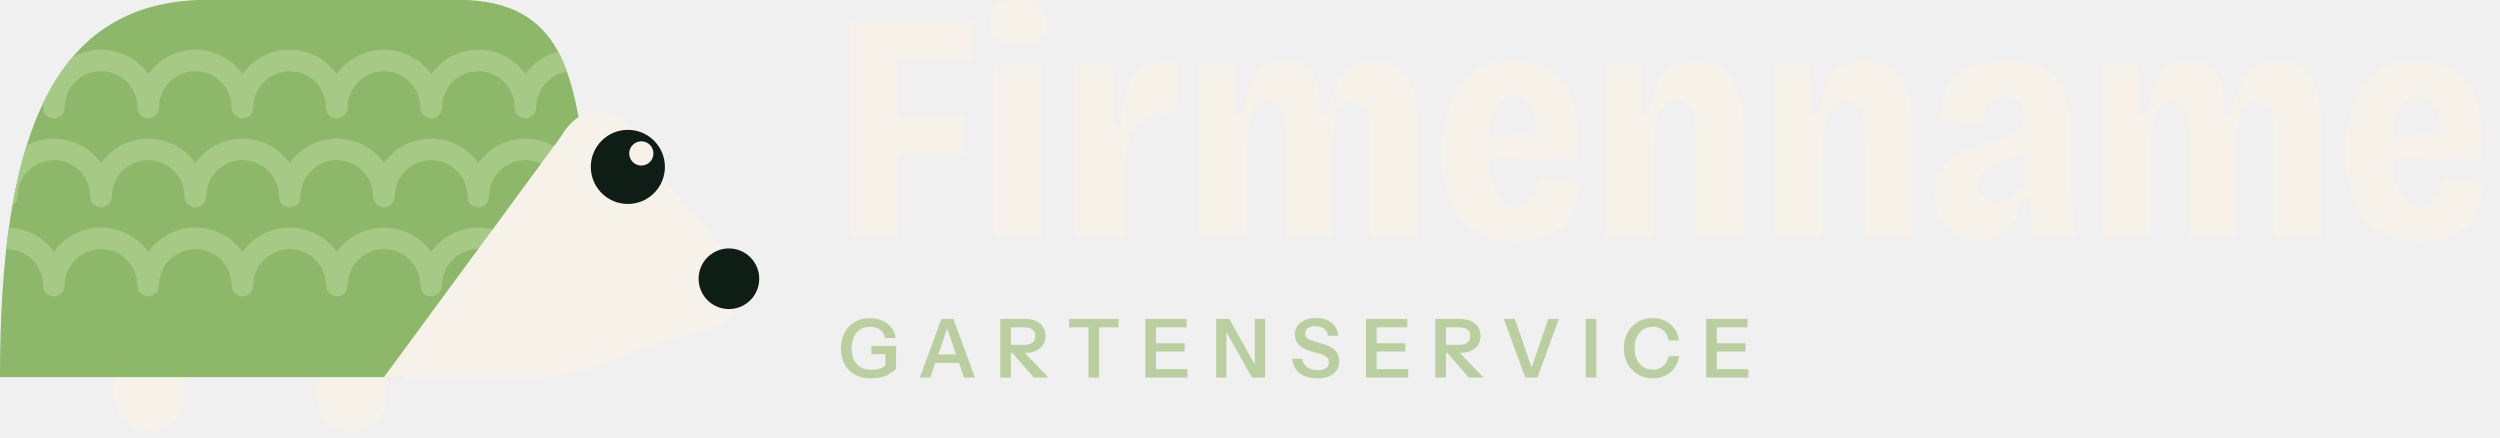
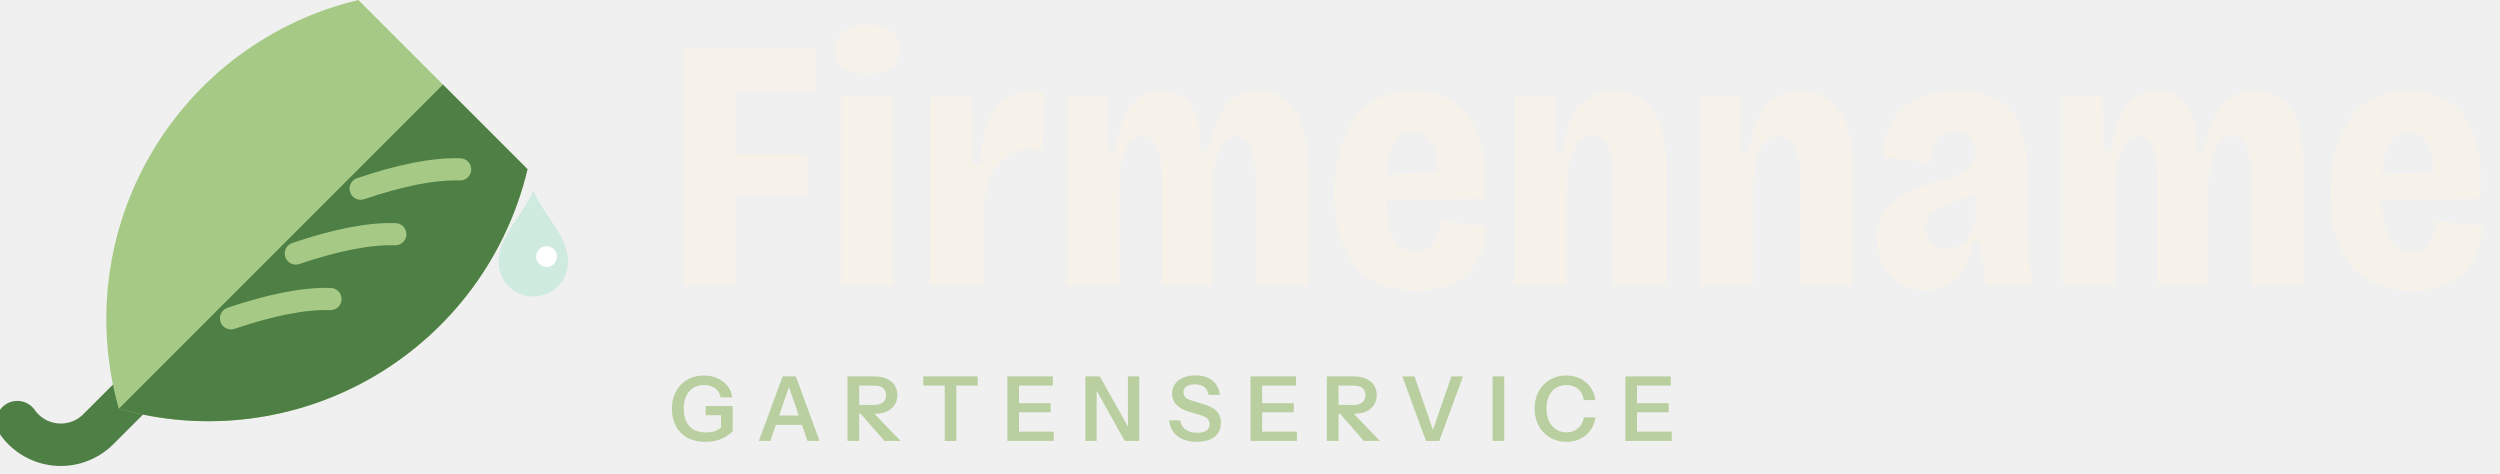
- <svg xmlns="http://www.w3.org/2000/svg" viewBox="0 0 768.15 134.57" width="768.15" height="134.57" role="img" aria-label="Firmenname Gartenservice">
-   <g transform="translate(-20.71 -70.43) scale(4.14)">
-     <defs>
-       <clipPath id="ip-c">
-         <path d="M5 45C5 27.64 8.64 17 20.4 17L39 17C47 17 47.5 23 48.5 29L35 45Z" />
-       </clipPath>
-     </defs>
-     <path fill="#F6F2EA" d="M13.5 44h5.2v2.4a2.6 2.6 0 0 1-5.2 0ZM28.5 44h5.2v2.4a2.6 2.6 0 0 1-5.2 0Z" />
-     <path fill="#8DB86A" d="M5 45C5 27.64 8.64 17 20.4 17L39 17C47 17 47.5 23 48.5 29L35 45Z" />
-     <path d="M2 25a3.5 3.5 0 0 1 7 0M9 25a3.5 3.5 0 0 1 7 0M16 25a3.5 3.5 0 0 1 7 0M23 25a3.5 3.5 0 0 1 7 0M30 25a3.5 3.5 0 0 1 7 0M37 25a3.5 3.5 0 0 1 7 0M44 25a3.5 3.5 0 0 1 7 0M-1.5 31.6a3.5 3.5 0 0 1 7 0M5.5 31.6a3.5 3.5 0 0 1 7 0M12.5 31.6a3.5 3.5 0 0 1 7 0M19.5 31.6a3.5 3.5 0 0 1 7 0M26.5 31.6a3.5 3.5 0 0 1 7 0M33.5 31.6a3.5 3.5 0 0 1 7 0M40.5 31.6a3.5 3.5 0 0 1 7 0M47.5 31.6a3.5 3.5 0 0 1 7 0M2 38.2a3.5 3.5 0 0 1 7 0M9 38.2a3.5 3.5 0 0 1 7 0M16 38.2a3.5 3.5 0 0 1 7 0M23 38.2a3.5 3.5 0 0 1 7 0M30 38.2a3.5 3.5 0 0 1 7 0M37 38.2a3.5 3.5 0 0 1 7 0M44 38.2a3.5 3.5 0 0 1 7 0" clip-path="url(#ip-c)" fill="none" stroke="#A6CA86" stroke-width="1.6" stroke-linecap="round" />
-     <path fill="#F6F2EA" d="M33.5 45L46.6 27.2C48.8 23.4 52.6 25.6 54 30L59.4 36.4C60.4 39 59.6 41.2 57 41.6C52 42.6 49 45 45 45Z" />
-     <circle cx="51.6" cy="29.4" r="2.75" fill="#0E1D15" />
-     <circle cx="52.6" cy="28.4" r=".9" fill="#F6F2EA" />
-     <circle cx="59.1" cy="37.7" r="2.25" fill="#0E1D15" />
+ <svg xmlns="http://www.w3.org/2000/svg" viewBox="0 0 697.13 131.92" width="697.13" height="131.92" role="img" aria-label="Firmenname Gartenservice">
+   <g transform="translate(0 6.96)">
+     <g transform="translate(-7.22 -24.8) scale(2.69)">
+       <defs>
+         <clipPath id="bp-c">
+           <path d="M15 49L48.6 15.4L57.37 24.17A34 34 0 0 1 15 49Z" />
+         </clipPath>
+       </defs>
+       <path d="M17.1 46.9L12.88 51.12A5.5 5.5 0 0 1 4.48 50.39" fill="none" stroke="#4E7F45" stroke-width="4.4" stroke-linecap="round" />
+       <path fill="#A6CA86" d="M15 49A34 34 0 0 0 57.37 24.17L39.83 6.63A34 34 0 0 0 15 49Z" />
+       <path fill="#4E7F45" d="M15 49L48.6 15.4L57.37 24.17A34 34 0 0 1 15 49Z" />
+       <path d="M26.63 39.63Q32.92 37.5 36.94 37.63M33.35 32.91Q39.64 30.78 43.66 30.91M40.07 26.19Q46.36 24.06 50.38 24.19" clip-path="url(#bp-c)" fill="none" stroke="#A6CA86" stroke-width="2.3" stroke-linecap="round" />
+       <path fill="#CFEADF" d="M57.97 26.39C59.23 29.27 61.57 31.07 61.57 33.77A3.6 3.6 0 0 1 54.37 33.77C54.37 31.07 56.71 29.27 57.97 26.39Z" />
+       <circle cx="59.34" cy="33.23" r="1.08" fill="#fff" />
+     </g>
+     <path fill="#F6F2EA" transform="translate(184.43 72.6)" d="M6 0V-66H20.6V0ZM12.6 -25.2V-36.6H40.7V-25.2ZM12.6 -54.1V-66H43.3V-54.1ZM50.2 0V-52.8H64.7V0ZM57.5 -59Q53 -59 50.8 -60.7Q48.6 -62.4 48.6 -65.7Q48.6 -69 50.8 -70.8Q53 -72.6 57.5 -72.6Q62 -72.6 64.15 -70.8Q66.3 -69 66.3 -65.8Q66.3 -62.4 64.1 -60.7Q61.9 -59 57.5 -59ZM74.9 0V-28.2V-52.7H86.4L86.8 -33.7H89Q89.3 -41.2 91.1 -45.65Q92.9 -50.1 96.05 -52.1Q99.2 -54.1 103.3 -54.1Q104.1 -54.1 104.95 -54Q105.8 -53.9 106.7 -53.6L106 -37.2Q105.3 -37.6 104.15 -37.75Q103 -37.9 102.2 -37.9Q99.2 -37.9 96.45 -36.1Q93.7 -34.3 91.95 -30.6Q90.2 -26.9 90 -21.5V0ZM113 0V-34V-52.8H124.1L124.3 -37.4H126.5Q127.5 -43.4 129.2 -47.1Q130.9 -50.8 133.45 -52.45Q136 -54.1 139.5 -54.1Q143.5 -54.1 145.9 -52.15Q148.3 -50.2 149.35 -46.5Q150.4 -42.8 150.3 -37.5H152.4Q153.7 -43.5 155.5 -47.15Q157.3 -50.8 160.05 -52.45Q162.8 -54.1 166.4 -54.1Q169.9 -54.1 172.5 -52.8Q175.1 -51.5 176.85 -48.8Q178.6 -46.1 179.4 -42Q180.2 -37.9 180.2 -32.3V0H165.6V-29.6Q165.6 -33.7 165.05 -36.3Q164.5 -38.9 163.35 -40.25Q162.2 -41.6 160.4 -41.6Q158.2 -41.6 156.75 -39.8Q155.3 -38 154.5 -34.55Q153.7 -31.1 153.7 -26.2V0H139.6V-29.3Q139.6 -33.6 139.05 -36.25Q138.5 -38.9 137.3 -40.25Q136.1 -41.6 134.3 -41.6Q132.1 -41.6 130.6 -39.85Q129.1 -38.1 128.35 -34.65Q127.6 -31.2 127.6 -26.2V0ZM210.6 1.4Q204.3 1.4 199.9 -0.65Q195.5 -2.7 192.8 -6.35Q190.1 -10 188.85 -15Q187.6 -20 187.6 -25.7Q187.6 -31.2 188.8 -36.3Q190 -41.4 192.5 -45.45Q195 -49.5 199.25 -51.8Q203.5 -54.1 209.5 -54.1Q215.4 -54.1 219.5 -51.9Q223.6 -49.7 225.95 -45.7Q228.3 -41.7 229.15 -36.2Q230 -30.7 229.5 -24.2L198.5 -23.6V-30.8L219.1 -31.3L216.4 -28.2Q216.8 -33.7 215.95 -36.9Q215.1 -40.1 213.4 -41.45Q211.7 -42.8 209.5 -42.8Q206.9 -42.8 205.25 -41.05Q203.6 -39.3 202.75 -35.7Q201.9 -32.1 201.9 -26.5Q201.9 -18 203.9 -13.65Q205.9 -9.3 210.2 -9.3Q211.9 -9.3 213.15 -9.9Q214.4 -10.5 215.3 -11.65Q216.2 -12.8 216.65 -14.4Q217.1 -16 217.1 -17.9L230 -16.5Q230 -13.4 229.1 -10.3Q228.2 -7.2 226 -4.55Q223.8 -1.9 220.05 -0.25Q216.3 1.4 210.6 1.4ZM237.8 0V-33V-52.8H249L249.2 -37.4H251.3Q252.3 -43.4 254.1 -47.1Q255.9 -50.8 258.75 -52.45Q261.6 -54.1 265.5 -54.1Q272.9 -54.1 276.55 -48.75Q280.2 -43.4 280.2 -32.6V0H265.5V-29.7Q265.5 -35.9 264.1 -38.8Q262.7 -41.7 259.8 -41.7Q257.3 -41.7 255.65 -39.8Q254 -37.9 253.2 -34.4Q252.4 -30.9 252.4 -25.9V0ZM289.8 0V-33V-52.8H301L301.2 -37.4H303.3Q304.3 -43.4 306.1 -47.1Q307.9 -50.8 310.75 -52.45Q313.6 -54.1 317.5 -54.1Q324.9 -54.1 328.55 -48.75Q332.2 -43.4 332.2 -32.6V0H317.5V-29.7Q317.5 -35.9 316.1 -38.8Q314.7 -41.7 311.8 -41.7Q309.3 -41.7 307.65 -39.8Q306 -37.9 305.2 -34.4Q304.4 -30.9 304.4 -25.9V0ZM352.5 1.3Q348.8 1.3 345.8 -0.3Q342.8 -1.9 340.95 -5.05Q339.1 -8.2 339.1 -12.9Q339.1 -16.8 340.5 -19.55Q341.9 -22.3 344.45 -24.15Q347 -26 350.35 -27.2Q353.7 -28.4 357.4 -29.5Q360.2 -30.3 362.2 -31.15Q364.2 -32 365.3 -33.35Q366.4 -34.7 366.4 -37.1Q366.4 -39.5 365.05 -41.25Q363.7 -43 360.6 -43Q358.4 -43 356.95 -41.95Q355.5 -40.9 354.75 -38.9Q354 -36.9 353.9 -34.1L340.7 -35.8Q340.7 -39.8 341.95 -43.2Q343.2 -46.6 345.75 -49.05Q348.3 -51.5 352.25 -52.8Q356.2 -54.1 361.3 -54.1Q368.5 -54.1 372.7 -51.7Q376.9 -49.3 378.8 -44.45Q380.7 -39.6 380.7 -32.4V-19.2Q380.7 -16.3 380.95 -12.85Q381.2 -9.4 381.55 -6.05Q381.9 -2.7 382.3 0H369.6Q368.9 -3 368.5 -5.9Q368.1 -8.8 367.8 -11.9H365.9Q365 -7.7 363.2 -4.7Q361.4 -1.7 358.75 -0.2Q356.1 1.3 352.5 1.3ZM358.4 -10.2Q359.9 -10.2 361.15 -10.7Q362.4 -11.2 363.4 -12.15Q364.4 -13.1 365.2 -14.45Q366 -15.8 366.4 -17.1V-28.3L369.5 -27.6Q368.1 -26.4 366.3 -25.55Q364.5 -24.7 362.6 -24.05Q360.7 -23.4 358.9 -22.7Q357.1 -22 355.7 -21.15Q354.3 -20.3 353.4 -19.05Q352.5 -17.8 352.5 -15.9Q352.5 -13.3 354.2 -11.75Q355.9 -10.2 358.4 -10.2ZM390.7 0V-34V-52.8H401.8L402 -37.4H404.2Q405.2 -43.4 406.9 -47.1Q408.6 -50.8 411.15 -52.45Q413.7 -54.1 417.2 -54.1Q421.2 -54.1 423.6 -52.15Q426 -50.2 427.05 -46.5Q428.1 -42.8 428 -37.5H430.1Q431.4 -43.5 433.2 -47.15Q435 -50.8 437.75 -52.45Q440.5 -54.1 444.1 -54.1Q447.6 -54.1 450.2 -52.8Q452.8 -51.5 454.55 -48.8Q456.3 -46.1 457.1 -42Q457.9 -37.9 457.9 -32.3V0H443.3V-29.6Q443.3 -33.7 442.75 -36.3Q442.2 -38.9 441.05 -40.25Q439.9 -41.6 438.1 -41.6Q435.9 -41.6 434.45 -39.8Q433 -38 432.2 -34.55Q431.4 -31.1 431.4 -26.2V0H417.3V-29.3Q417.3 -33.6 416.75 -36.25Q416.2 -38.9 415 -40.25Q413.8 -41.6 412 -41.6Q409.8 -41.6 408.3 -39.85Q406.8 -38.1 406.05 -34.65Q405.3 -31.2 405.3 -26.2V0ZM488.3 1.4Q482 1.4 477.6 -0.65Q473.2 -2.7 470.5 -6.35Q467.8 -10 466.55 -15Q465.3 -20 465.3 -25.7Q465.3 -31.2 466.5 -36.3Q467.7 -41.4 470.2 -45.45Q472.7 -49.5 476.95 -51.8Q481.2 -54.1 487.2 -54.1Q493.1 -54.1 497.2 -51.9Q501.3 -49.7 503.65 -45.7Q506 -41.7 506.85 -36.2Q507.7 -30.7 507.2 -24.2L476.2 -23.6V-30.8L496.8 -31.3L494.1 -28.2Q494.5 -33.7 493.65 -36.9Q492.8 -40.1 491.1 -41.45Q489.4 -42.8 487.2 -42.8Q484.6 -42.8 482.95 -41.05Q481.3 -39.3 480.45 -35.7Q479.6 -32.1 479.6 -26.5Q479.6 -18 481.6 -13.65Q483.6 -9.3 487.9 -9.3Q489.6 -9.3 490.85 -9.9Q492.1 -10.5 493 -11.65Q493.9 -12.8 494.35 -14.4Q494.8 -16 494.8 -17.9L507.7 -16.5Q507.7 -13.4 506.8 -10.3Q505.9 -7.2 503.7 -4.55Q501.5 -1.9 497.75 -0.25Q494 1.4 488.3 1.4Z" />
+     <path fill="#B9CF9F" transform="translate(186.43 116)" d="M10.18 0.25Q7.33 0.25 5.25 -0.89Q3.18 -2.02 2.05 -4.09Q0.93 -6.15 0.93 -8.93Q0.93 -11.7 2.05 -13.79Q3.18 -15.88 5.18 -17.06Q7.18 -18.25 9.83 -18.25Q11.98 -18.25 13.69 -17.46Q15.4 -16.68 16.46 -15.31Q17.53 -13.95 17.75 -12.15H14.5Q14.25 -13.75 13 -14.68Q11.75 -15.6 9.88 -15.6Q8.18 -15.6 6.9 -14.8Q5.62 -14 4.93 -12.53Q4.23 -11.05 4.23 -9Q4.23 -6.9 4.94 -5.41Q5.65 -3.93 7.01 -3.15Q8.38 -2.38 10.35 -2.38Q11.88 -2.38 12.98 -2.76Q14.08 -3.15 14.75 -3.93L17.88 -2.7Q16.45 -1.25 14.57 -0.5Q12.7 0.25 10.18 0.25ZM14.62 -2.7V-7.95L15.4 -7.18H10.33V-9.73H17.88V-2.7ZM25.18 0 31.8 -18H34.6L28.38 0ZM38.75 0 32.55 -18H35.5L42.1 0ZM28.6 -7.08H38.45V-4.48H28.6ZM49.9 0V-18H57.5Q59.42 -18 60.85 -17.35Q62.27 -16.7 63.04 -15.53Q63.8 -14.35 63.8 -12.78Q63.8 -11.23 63.04 -10.05Q62.27 -8.88 60.85 -8.22Q59.42 -7.58 57.5 -7.58H52.45V-10.05H57.4Q58.97 -10.05 59.81 -10.78Q60.65 -11.5 60.65 -12.78Q60.65 -14.05 59.83 -14.74Q59 -15.43 57.4 -15.43H53.15V0ZM60.2 0 52.17 -9.2H55.82L64.7 0ZM77 0V-15.43H71.02V-18H86.22V-15.43H80.25V0ZM94.47 0V-18H97.72V0ZM96.02 0V-2.58H107.42V0ZM96.02 -8V-10.53H106.55V-8ZM96.02 -15.43V-18H107.15V-15.43ZM116.22 0V-18H120.25L129.02 -2.35L128.1 -2.12V-18H131.25V0H127.22L118.45 -15.65L119.37 -15.88V0ZM147.32 0.23Q143.92 0.23 141.91 -1.34Q139.9 -2.9 139.55 -5.75H142.67Q142.9 -4.1 144.15 -3.19Q145.4 -2.27 147.42 -2.27Q149.1 -2.27 149.99 -2.89Q150.87 -3.5 150.87 -4.6Q150.87 -5.58 150.32 -6.18Q149.77 -6.78 148.47 -7.15L145.22 -8.12Q142.75 -8.88 141.59 -10.1Q140.42 -11.33 140.42 -13.18Q140.42 -14.73 141.22 -15.88Q142.02 -17.03 143.49 -17.65Q144.95 -18.28 146.9 -18.28Q149.9 -18.28 151.69 -16.81Q153.47 -15.35 153.72 -12.85H150.6Q150.32 -14.35 149.35 -15.06Q148.37 -15.78 146.72 -15.78Q145.27 -15.78 144.42 -15.2Q143.57 -14.62 143.57 -13.62Q143.57 -12.8 144.09 -12.23Q144.6 -11.65 146 -11.23L149.3 -10.23Q151.77 -9.5 152.9 -8.25Q154.02 -7 154.02 -5.08Q154.02 -2.53 152.26 -1.15Q150.5 0.23 147.32 0.23ZM162.28 0V-18H165.53V0ZM163.82 0V-2.58H175.22V0ZM163.82 -8V-10.53H174.35V-8ZM163.82 -15.43V-18H174.95V-15.43ZM183.57 0V-18H191.17Q193.1 -18 194.52 -17.35Q195.95 -16.7 196.71 -15.53Q197.47 -14.35 197.47 -12.78Q197.47 -11.23 196.71 -10.05Q195.95 -8.88 194.52 -8.22Q193.1 -7.58 191.17 -7.58H186.12V-10.05H191.07Q192.65 -10.05 193.49 -10.78Q194.32 -11.5 194.32 -12.78Q194.32 -14.05 193.5 -14.74Q192.67 -15.43 191.07 -15.43H186.82V0ZM193.88 0 185.85 -9.2H189.5L198.38 0ZM211.22 0 204.6 -18H208L213.43 -2.3H212.88L218.3 -18H221.53L214.93 0ZM229.78 0V-18H233.03V0ZM250.35 0.25Q248.42 0.25 246.81 -0.44Q245.2 -1.12 244 -2.38Q242.8 -3.62 242.15 -5.33Q241.5 -7.03 241.5 -9.05Q241.5 -11.08 242.15 -12.75Q242.8 -14.43 243.99 -15.66Q245.17 -16.9 246.79 -17.58Q248.4 -18.25 250.35 -18.25Q252.5 -18.25 254.22 -17.4Q255.95 -16.55 257.06 -15.01Q258.18 -13.48 258.43 -11.4H255.22Q254.92 -13.43 253.6 -14.51Q252.27 -15.6 250.38 -15.6Q248.7 -15.6 247.45 -14.8Q246.2 -14 245.5 -12.54Q244.8 -11.08 244.8 -9.08Q244.8 -7.03 245.5 -5.54Q246.2 -4.05 247.47 -3.23Q248.75 -2.4 250.4 -2.4Q252.25 -2.4 253.57 -3.49Q254.9 -4.58 255.25 -6.58H258.47Q258.18 -4.53 257.06 -2.98Q255.95 -1.43 254.22 -0.59Q252.5 0.25 250.35 0.25ZM266.8 0V-18H270.05V0ZM268.35 0V-2.58H279.75V0ZM268.35 -8V-10.53H278.88V-8ZM268.35 -15.43V-18H279.48V-15.43Z" />
  </g>
-   <path fill="#F6F2EA" transform="translate(255.45 72.6)" d="M6 0V-66H20.6V0ZM12.6 -25.2V-36.6H40.7V-25.2ZM12.6 -54.1V-66H43.3V-54.1ZM50.2 0V-52.8H64.7V0ZM57.5 -59Q53 -59 50.8 -60.7Q48.6 -62.4 48.6 -65.7Q48.6 -69 50.8 -70.8Q53 -72.6 57.5 -72.6Q62 -72.6 64.15 -70.8Q66.3 -69 66.3 -65.8Q66.3 -62.4 64.1 -60.7Q61.9 -59 57.5 -59ZM74.9 0V-28.2V-52.7H86.4L86.8 -33.7H89Q89.3 -41.2 91.1 -45.65Q92.9 -50.1 96.05 -52.1Q99.2 -54.1 103.3 -54.1Q104.1 -54.1 104.95 -54Q105.8 -53.9 106.7 -53.6L106 -37.2Q105.3 -37.6 104.15 -37.75Q103 -37.9 102.2 -37.9Q99.2 -37.9 96.45 -36.1Q93.7 -34.3 91.95 -30.6Q90.2 -26.9 90 -21.5V0ZM113 0V-34V-52.8H124.1L124.3 -37.4H126.5Q127.5 -43.4 129.2 -47.1Q130.9 -50.8 133.45 -52.45Q136 -54.1 139.5 -54.1Q143.5 -54.1 145.9 -52.15Q148.3 -50.2 149.35 -46.5Q150.4 -42.8 150.3 -37.5H152.4Q153.7 -43.5 155.5 -47.15Q157.3 -50.8 160.05 -52.45Q162.8 -54.1 166.4 -54.1Q169.9 -54.1 172.5 -52.8Q175.1 -51.5 176.85 -48.8Q178.6 -46.1 179.4 -42Q180.2 -37.9 180.2 -32.3V0H165.6V-29.6Q165.6 -33.7 165.05 -36.3Q164.5 -38.9 163.35 -40.25Q162.2 -41.6 160.4 -41.6Q158.2 -41.6 156.75 -39.8Q155.3 -38 154.5 -34.55Q153.7 -31.1 153.7 -26.2V0H139.6V-29.3Q139.6 -33.6 139.05 -36.25Q138.5 -38.9 137.3 -40.25Q136.1 -41.6 134.3 -41.6Q132.1 -41.6 130.6 -39.85Q129.1 -38.1 128.35 -34.65Q127.6 -31.2 127.6 -26.2V0ZM210.6 1.4Q204.3 1.4 199.9 -0.65Q195.5 -2.7 192.8 -6.35Q190.1 -10 188.85 -15Q187.6 -20 187.6 -25.7Q187.6 -31.2 188.8 -36.3Q190 -41.4 192.5 -45.45Q195 -49.5 199.25 -51.8Q203.5 -54.1 209.5 -54.1Q215.4 -54.1 219.5 -51.9Q223.6 -49.7 225.95 -45.7Q228.3 -41.7 229.15 -36.2Q230 -30.7 229.5 -24.2L198.5 -23.6V-30.8L219.1 -31.3L216.4 -28.2Q216.8 -33.7 215.95 -36.9Q215.1 -40.1 213.4 -41.45Q211.7 -42.8 209.5 -42.8Q206.9 -42.8 205.25 -41.05Q203.6 -39.3 202.75 -35.7Q201.9 -32.1 201.9 -26.5Q201.9 -18 203.9 -13.65Q205.9 -9.3 210.2 -9.3Q211.9 -9.3 213.15 -9.9Q214.4 -10.5 215.3 -11.65Q216.2 -12.8 216.65 -14.4Q217.1 -16 217.1 -17.9L230 -16.5Q230 -13.4 229.1 -10.3Q228.2 -7.2 226 -4.55Q223.8 -1.9 220.05 -0.25Q216.3 1.4 210.6 1.4ZM237.8 0V-33V-52.8H249L249.2 -37.4H251.3Q252.3 -43.4 254.1 -47.1Q255.9 -50.8 258.75 -52.45Q261.6 -54.1 265.5 -54.1Q272.9 -54.1 276.55 -48.75Q280.2 -43.4 280.2 -32.6V0H265.5V-29.7Q265.5 -35.9 264.1 -38.8Q262.7 -41.7 259.8 -41.7Q257.3 -41.7 255.65 -39.8Q254 -37.9 253.2 -34.4Q252.4 -30.9 252.4 -25.9V0ZM289.8 0V-33V-52.8H301L301.2 -37.4H303.3Q304.3 -43.4 306.1 -47.1Q307.9 -50.8 310.75 -52.45Q313.6 -54.1 317.5 -54.1Q324.9 -54.1 328.55 -48.75Q332.2 -43.4 332.2 -32.6V0H317.5V-29.7Q317.5 -35.9 316.1 -38.8Q314.7 -41.7 311.8 -41.7Q309.3 -41.7 307.65 -39.8Q306 -37.9 305.2 -34.4Q304.4 -30.9 304.4 -25.9V0ZM352.5 1.3Q348.8 1.3 345.8 -0.3Q342.8 -1.9 340.95 -5.05Q339.1 -8.2 339.1 -12.9Q339.1 -16.8 340.5 -19.55Q341.9 -22.3 344.45 -24.15Q347 -26 350.35 -27.2Q353.7 -28.4 357.4 -29.5Q360.2 -30.3 362.2 -31.15Q364.2 -32 365.3 -33.35Q366.4 -34.7 366.4 -37.1Q366.4 -39.5 365.05 -41.25Q363.7 -43 360.6 -43Q358.4 -43 356.95 -41.95Q355.5 -40.9 354.75 -38.9Q354 -36.9 353.9 -34.1L340.7 -35.8Q340.7 -39.8 341.95 -43.2Q343.2 -46.6 345.75 -49.05Q348.3 -51.5 352.25 -52.8Q356.2 -54.1 361.3 -54.1Q368.5 -54.1 372.7 -51.7Q376.9 -49.3 378.8 -44.45Q380.7 -39.6 380.7 -32.4V-19.2Q380.7 -16.3 380.95 -12.85Q381.2 -9.4 381.55 -6.05Q381.9 -2.7 382.3 0H369.6Q368.9 -3 368.5 -5.9Q368.1 -8.8 367.8 -11.9H365.9Q365 -7.7 363.2 -4.7Q361.4 -1.7 358.75 -0.2Q356.1 1.3 352.5 1.3ZM358.4 -10.2Q359.9 -10.2 361.15 -10.7Q362.4 -11.2 363.4 -12.15Q364.4 -13.1 365.2 -14.45Q366 -15.8 366.4 -17.1V-28.3L369.5 -27.6Q368.1 -26.4 366.3 -25.55Q364.5 -24.7 362.6 -24.05Q360.7 -23.4 358.9 -22.7Q357.1 -22 355.7 -21.15Q354.3 -20.3 353.4 -19.05Q352.5 -17.8 352.5 -15.9Q352.5 -13.3 354.2 -11.75Q355.9 -10.2 358.4 -10.2ZM390.7 0V-34V-52.8H401.8L402 -37.4H404.2Q405.2 -43.4 406.9 -47.1Q408.6 -50.8 411.15 -52.45Q413.7 -54.1 417.2 -54.1Q421.2 -54.1 423.6 -52.15Q426 -50.2 427.05 -46.5Q428.1 -42.8 428 -37.5H430.1Q431.4 -43.5 433.2 -47.15Q435 -50.8 437.75 -52.45Q440.5 -54.1 444.1 -54.1Q447.6 -54.1 450.2 -52.8Q452.8 -51.5 454.55 -48.8Q456.3 -46.1 457.1 -42Q457.9 -37.9 457.9 -32.3V0H443.3V-29.6Q443.3 -33.7 442.75 -36.3Q442.2 -38.9 441.05 -40.25Q439.9 -41.6 438.1 -41.6Q435.9 -41.6 434.45 -39.8Q433 -38 432.2 -34.55Q431.4 -31.1 431.4 -26.2V0H417.3V-29.3Q417.3 -33.6 416.75 -36.25Q416.2 -38.9 415 -40.25Q413.8 -41.6 412 -41.6Q409.8 -41.6 408.3 -39.85Q406.8 -38.1 406.05 -34.65Q405.3 -31.2 405.3 -26.2V0ZM488.3 1.4Q482 1.4 477.6 -0.65Q473.2 -2.7 470.5 -6.35Q467.8 -10 466.55 -15Q465.3 -20 465.3 -25.7Q465.3 -31.2 466.5 -36.3Q467.7 -41.4 470.2 -45.45Q472.7 -49.5 476.95 -51.8Q481.2 -54.1 487.2 -54.1Q493.1 -54.1 497.2 -51.9Q501.3 -49.7 503.65 -45.7Q506 -41.7 506.85 -36.2Q507.7 -30.7 507.2 -24.2L476.2 -23.6V-30.8L496.8 -31.3L494.1 -28.2Q494.5 -33.7 493.65 -36.9Q492.8 -40.1 491.1 -41.45Q489.4 -42.8 487.2 -42.8Q484.6 -42.8 482.95 -41.05Q481.3 -39.3 480.45 -35.7Q479.6 -32.1 479.6 -26.5Q479.6 -18 481.6 -13.65Q483.6 -9.3 487.9 -9.3Q489.6 -9.3 490.85 -9.9Q492.1 -10.5 493 -11.65Q493.9 -12.8 494.35 -14.4Q494.8 -16 494.8 -17.9L507.7 -16.5Q507.7 -13.4 506.8 -10.3Q505.9 -7.2 503.7 -4.55Q501.5 -1.9 497.75 -0.25Q494 1.4 488.3 1.4Z" />
-   <path fill="#B9CF9F" transform="translate(257.45 116)" d="M10.18 0.25Q7.33 0.25 5.25 -0.89Q3.18 -2.02 2.05 -4.09Q0.93 -6.15 0.93 -8.93Q0.93 -11.7 2.05 -13.79Q3.18 -15.88 5.18 -17.06Q7.18 -18.25 9.83 -18.25Q11.98 -18.25 13.69 -17.46Q15.4 -16.68 16.46 -15.31Q17.53 -13.95 17.75 -12.15H14.5Q14.25 -13.75 13 -14.68Q11.75 -15.6 9.88 -15.6Q8.18 -15.6 6.9 -14.8Q5.62 -14 4.93 -12.53Q4.23 -11.05 4.23 -9Q4.23 -6.9 4.94 -5.41Q5.65 -3.93 7.01 -3.15Q8.38 -2.38 10.35 -2.38Q11.88 -2.38 12.98 -2.76Q14.08 -3.15 14.75 -3.93L17.88 -2.7Q16.45 -1.25 14.57 -0.5Q12.7 0.25 10.18 0.25ZM14.62 -2.7V-7.95L15.4 -7.18H10.33V-9.73H17.88V-2.7ZM25.18 0 31.8 -18H34.6L28.38 0ZM38.75 0 32.55 -18H35.5L42.1 0ZM28.6 -7.08H38.45V-4.48H28.6ZM49.9 0V-18H57.5Q59.42 -18 60.85 -17.35Q62.27 -16.7 63.04 -15.53Q63.8 -14.35 63.8 -12.78Q63.8 -11.23 63.04 -10.05Q62.27 -8.88 60.85 -8.22Q59.42 -7.58 57.5 -7.58H52.45V-10.05H57.4Q58.97 -10.05 59.81 -10.78Q60.65 -11.5 60.65 -12.78Q60.65 -14.05 59.83 -14.74Q59 -15.43 57.4 -15.43H53.15V0ZM60.2 0 52.17 -9.2H55.82L64.7 0ZM77 0V-15.43H71.02V-18H86.22V-15.43H80.25V0ZM94.47 0V-18H97.72V0ZM96.02 0V-2.58H107.42V0ZM96.02 -8V-10.53H106.55V-8ZM96.02 -15.43V-18H107.15V-15.43ZM116.22 0V-18H120.25L129.02 -2.35L128.1 -2.12V-18H131.25V0H127.22L118.45 -15.65L119.37 -15.88V0ZM147.32 0.23Q143.92 0.23 141.91 -1.34Q139.9 -2.9 139.55 -5.75H142.67Q142.9 -4.1 144.15 -3.19Q145.4 -2.27 147.42 -2.27Q149.1 -2.27 149.99 -2.89Q150.87 -3.5 150.87 -4.6Q150.87 -5.58 150.32 -6.18Q149.77 -6.78 148.47 -7.15L145.22 -8.12Q142.75 -8.88 141.59 -10.1Q140.42 -11.33 140.42 -13.18Q140.42 -14.73 141.22 -15.88Q142.02 -17.03 143.49 -17.65Q144.95 -18.28 146.9 -18.28Q149.9 -18.28 151.69 -16.81Q153.47 -15.35 153.72 -12.85H150.6Q150.32 -14.35 149.35 -15.06Q148.37 -15.78 146.72 -15.78Q145.27 -15.78 144.42 -15.2Q143.57 -14.62 143.57 -13.62Q143.57 -12.8 144.09 -12.23Q144.6 -11.65 146 -11.23L149.3 -10.23Q151.77 -9.5 152.9 -8.25Q154.02 -7 154.02 -5.08Q154.02 -2.53 152.26 -1.15Q150.5 0.23 147.32 0.23ZM162.28 0V-18H165.53V0ZM163.82 0V-2.58H175.22V0ZM163.82 -8V-10.53H174.35V-8ZM163.82 -15.43V-18H174.95V-15.43ZM183.57 0V-18H191.17Q193.1 -18 194.52 -17.35Q195.95 -16.7 196.71 -15.53Q197.47 -14.35 197.47 -12.78Q197.47 -11.23 196.71 -10.05Q195.95 -8.88 194.52 -8.22Q193.1 -7.58 191.17 -7.58H186.12V-10.05H191.07Q192.65 -10.05 193.49 -10.78Q194.32 -11.5 194.32 -12.78Q194.32 -14.05 193.5 -14.74Q192.67 -15.43 191.07 -15.43H186.82V0ZM193.88 0 185.85 -9.2H189.5L198.38 0ZM211.22 0 204.6 -18H208L213.43 -2.3H212.88L218.3 -18H221.53L214.93 0ZM229.78 0V-18H233.03V0ZM250.35 0.25Q248.42 0.25 246.81 -0.44Q245.2 -1.12 244 -2.38Q242.8 -3.62 242.15 -5.33Q241.5 -7.03 241.5 -9.05Q241.5 -11.08 242.15 -12.75Q242.8 -14.43 243.99 -15.66Q245.17 -16.9 246.79 -17.58Q248.4 -18.25 250.35 -18.25Q252.5 -18.25 254.22 -17.4Q255.95 -16.55 257.06 -15.01Q258.18 -13.48 258.43 -11.4H255.22Q254.92 -13.43 253.6 -14.51Q252.27 -15.6 250.38 -15.6Q248.7 -15.6 247.45 -14.8Q246.2 -14 245.5 -12.54Q244.8 -11.08 244.8 -9.08Q244.8 -7.03 245.5 -5.54Q246.2 -4.05 247.47 -3.23Q248.75 -2.4 250.4 -2.4Q252.25 -2.4 253.57 -3.49Q254.9 -4.58 255.25 -6.58H258.47Q258.18 -4.53 257.06 -2.98Q255.95 -1.43 254.22 -0.59Q252.5 0.25 250.35 0.25ZM266.8 0V-18H270.05V0ZM268.35 0V-2.58H279.75V0ZM268.35 -8V-10.53H278.88V-8ZM268.35 -15.43V-18H279.48V-15.43Z" />
</svg>
